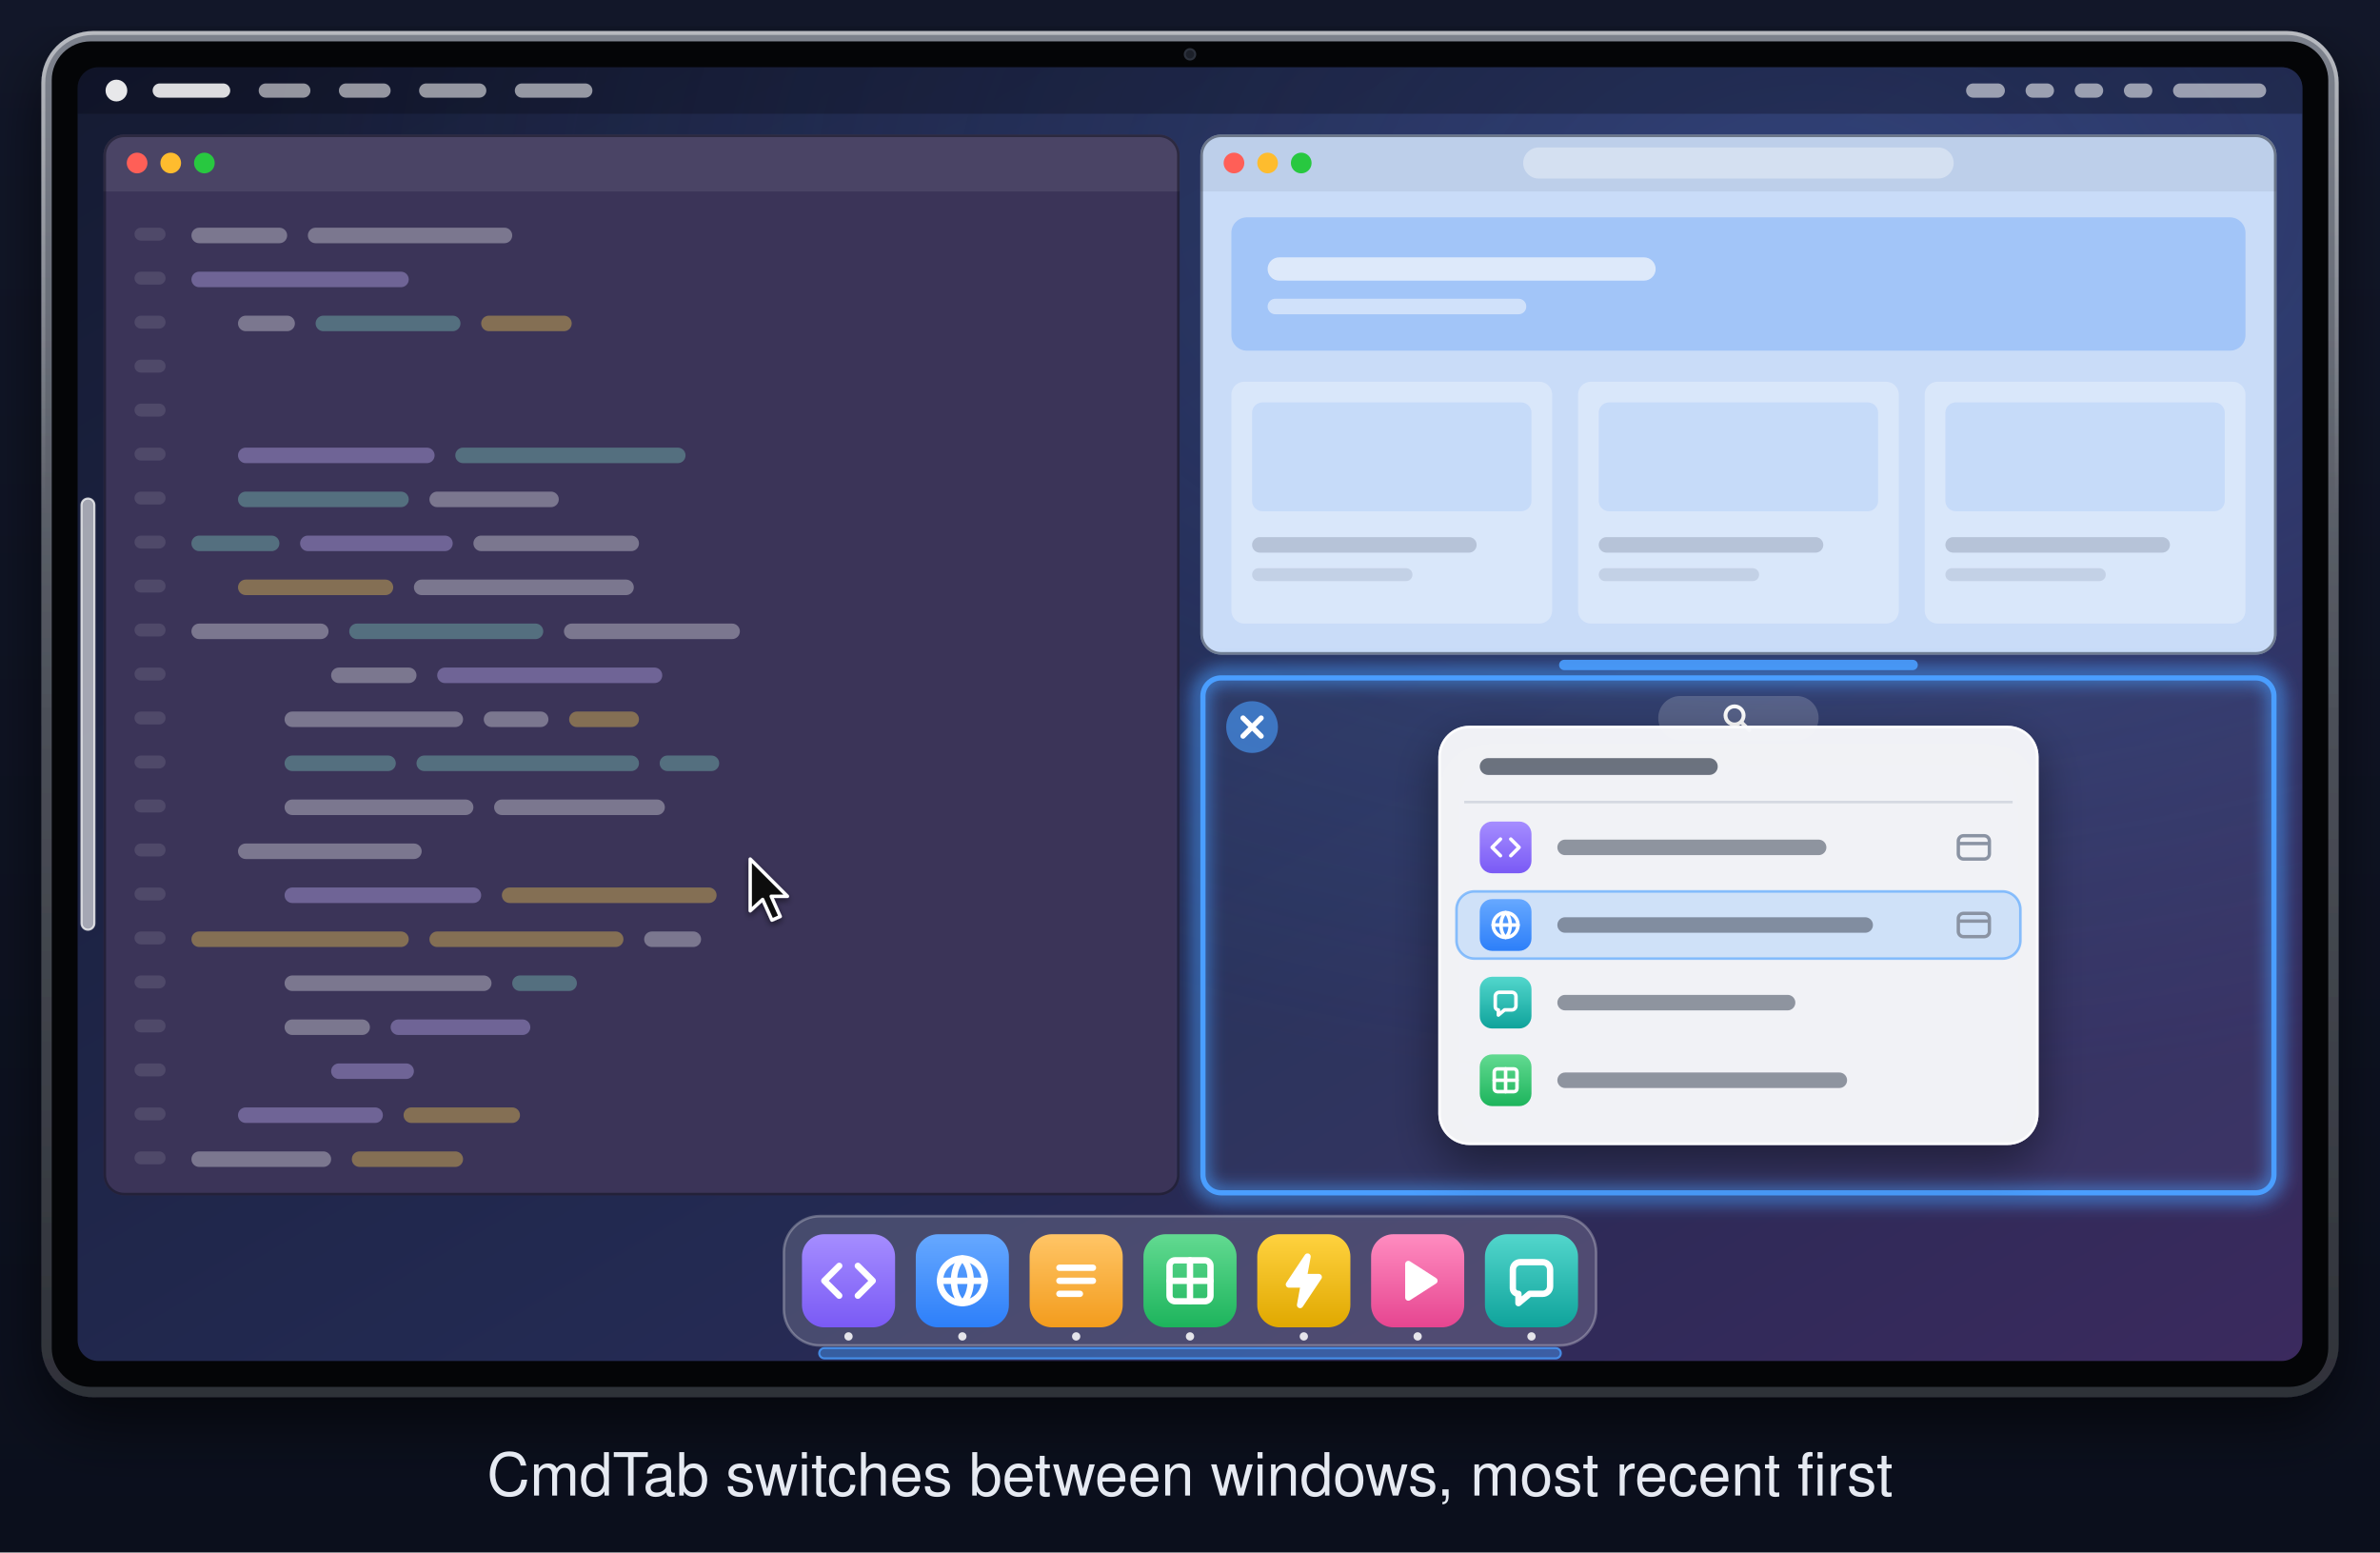
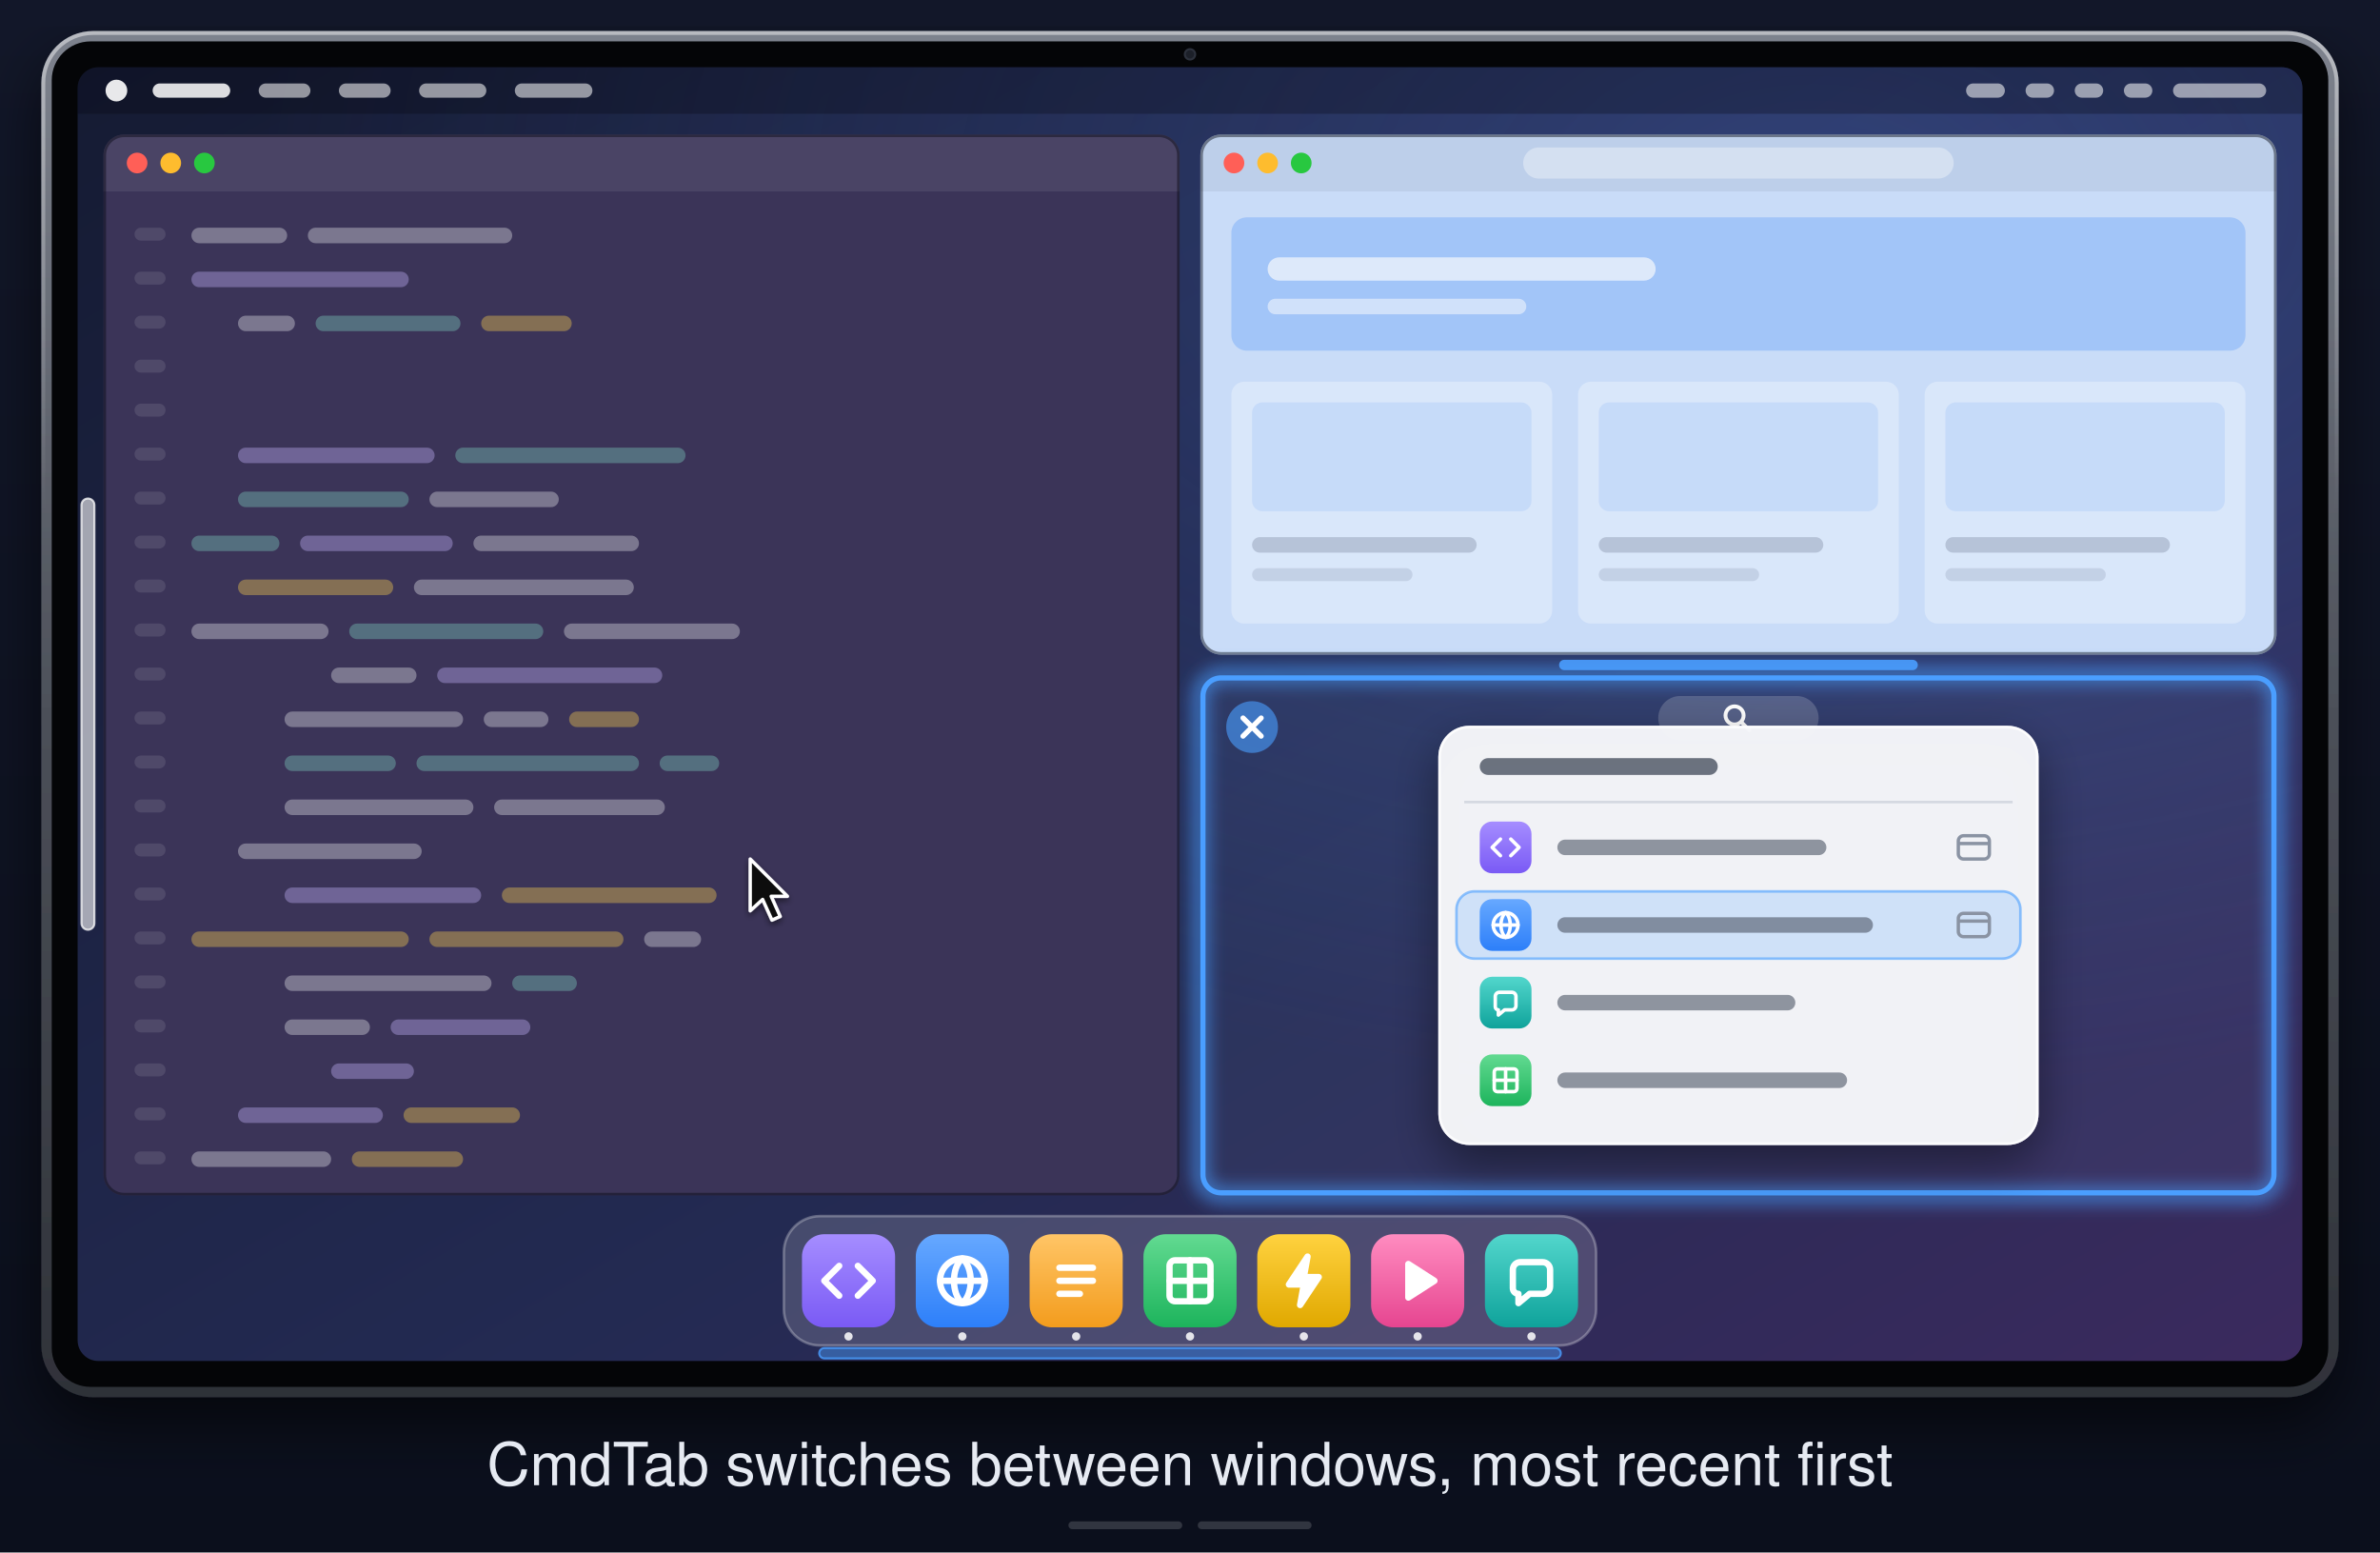
<svg xmlns="http://www.w3.org/2000/svg" viewBox="0 0 920 600" role="img" aria-labelledby="title">
  <defs>
    <linearGradient id="rim" x1="0" y1="0" x2="0" y2="1">
      <stop offset="0" stop-color="#7d828d" />
      <stop offset=".5" stop-color="#4c5059" />
      <stop offset="1" stop-color="#2f3239" />
    </linearGradient>
    <linearGradient id="rimEdge" x1="0" y1="0" x2="0" y2="1">
      <stop offset="0" stop-color="#fff" stop-opacity=".45" />
      <stop offset=".35" stop-color="#fff" stop-opacity="0" />
    </linearGradient>
    <filter id="dshadow" x="-10%" y="-10%" width="120%" height="135%">
      <feDropShadow dx="0" dy="10" stdDeviation="12" flood-color="#000" flood-opacity=".6" />
    </filter>
    <linearGradient id="stage" x1="0" y1="0" x2="0" y2="1">
      <stop offset="0" stop-color="#121729" />
      <stop offset="1" stop-color="#0b0f1c" />
    </linearGradient>
    <linearGradient id="wall1" x1="0" y1="0" x2="1" y2="1">
      <stop offset="0" stop-color="#151b33" />
      <stop offset=".6" stop-color="#232a52" />
      <stop offset="1" stop-color="#3b2a5e" />
    </linearGradient>
    <radialGradient id="wallGlow" cx=".78" cy=".1" r=".7">
      <stop offset="0" stop-color="#5b7fe0" stop-opacity=".3" />
      <stop offset="1" stop-color="#5b7fe0" stop-opacity="0" />
    </radialGradient>
    <linearGradient id="g-purple" x1="0" y1="0" x2="0" y2="1">
      <stop offset="0" stop-color="#a58dff" />
      <stop offset="1" stop-color="#7a5af5" />
    </linearGradient>
    <linearGradient id="g-blue" x1="0" y1="0" x2="0" y2="1">
      <stop offset="0" stop-color="#66a8ff" />
      <stop offset="1" stop-color="#2d7ff9" />
    </linearGradient>
    <linearGradient id="g-orange" x1="0" y1="0" x2="0" y2="1">
      <stop offset="0" stop-color="#ffc566" />
      <stop offset="1" stop-color="#f39c1d" />
    </linearGradient>
    <linearGradient id="g-green" x1="0" y1="0" x2="0" y2="1">
      <stop offset="0" stop-color="#62da91" />
      <stop offset="1" stop-color="#1db45c" />
    </linearGradient>
    <linearGradient id="g-amber" x1="0" y1="0" x2="0" y2="1">
      <stop offset="0" stop-color="#ffd23f" />
      <stop offset="1" stop-color="#e0a800" />
    </linearGradient>
    <linearGradient id="g-pink" x1="0" y1="0" x2="0" y2="1">
      <stop offset="0" stop-color="#ff8cc0" />
      <stop offset="1" stop-color="#e64590" />
    </linearGradient>
    <linearGradient id="g-teal" x1="0" y1="0" x2="0" y2="1">
      <stop offset="0" stop-color="#52d6cc" />
      <stop offset="1" stop-color="#0fa39b" />
    </linearGradient>
    <symbol id="ic-purple" viewBox="0 0 50 50">
      <rect width="50" height="50" rx="12" fill="url(#g-purple)" />
      <g fill="none" stroke="#fff" stroke-width="3.4" stroke-linecap="round" stroke-linejoin="round">
        <path d="M20 17l-8 8 8 8M30 17l8 8-8 8" />
      </g>
    </symbol>
    <symbol id="ic-blue" viewBox="0 0 50 50">
      <rect width="50" height="50" rx="12" fill="url(#g-blue)" />
      <g fill="none" stroke="#fff" stroke-width="3.4" stroke-linecap="round" stroke-linejoin="round">
        <circle cx="25" cy="25" r="12" />
        <path d="M13 25h24M25 13c-6 5-6 19 0 24M25 13c6 5 6 19 0 24" />
      </g>
    </symbol>
    <symbol id="ic-orange" viewBox="0 0 50 50">
      <rect width="50" height="50" rx="12" fill="url(#g-orange)" />
      <g fill="none" stroke="#fff" stroke-width="3.4" stroke-linecap="round" stroke-linejoin="round">
        <path d="M16 18h18M16 25h18M16 32h11" />
      </g>
    </symbol>
    <symbol id="ic-green" viewBox="0 0 50 50">
      <rect width="50" height="50" rx="12" fill="url(#g-green)" />
      <g fill="none" stroke="#fff" stroke-width="3.4" stroke-linecap="round" stroke-linejoin="round">
        <rect x="14" y="14" width="22" height="22" rx="3" />
        <path d="M14 25h22M25 14v22" />
      </g>
    </symbol>
    <symbol id="ic-amber" viewBox="0 0 50 50">
      <rect width="50" height="50" rx="12" fill="url(#g-amber)" />
      <g fill="none" stroke="#fff" stroke-width="3.4" stroke-linecap="round" stroke-linejoin="round">
        <path d="M27 12l-10 15h8l-2 11 10-15h-8z" fill="#fff" />
      </g>
    </symbol>
    <symbol id="ic-pink" viewBox="0 0 50 50">
      <rect width="50" height="50" rx="12" fill="url(#g-pink)" />
      <g fill="none" stroke="#fff" stroke-width="3.4" stroke-linecap="round" stroke-linejoin="round">
        <path d="M20 16l14 9-14 9z" fill="#fff" />
      </g>
    </symbol>
    <symbol id="ic-teal" viewBox="0 0 50 50">
      <rect width="50" height="50" rx="12" fill="url(#g-teal)" />
      <g fill="none" stroke="#fff" stroke-width="3.4" stroke-linecap="round" stroke-linejoin="round">
        <path d="M15 19a4 4 0 0 1 4-4h12a4 4 0 0 1 4 4v9a4 4 0 0 1-4 4h-7l-6 5v-5a3 3 0 0 1-3-3z" />
      </g>
    </symbol>
    <filter id="glow" x="-10%" y="-15%" width="120%" height="130%">
      <feGaussianBlur stdDeviation="3.5" />
    </filter>
    <filter id="shadow" x="-20%" y="-20%" width="140%" height="150%">
      <feDropShadow dx="0" dy="7" stdDeviation="9" flood-color="#000" flood-opacity=".45" />
    </filter>
    <filter id="cshadow" x="-60%" y="-60%" width="220%" height="220%">
      <feDropShadow dx="0" dy="1.2" stdDeviation="1.1" flood-color="#000" flood-opacity=".5" />
    </filter>
    <clipPath id="screens">
      <rect x="30" y="26" width="860" height="500" rx="8" />
    </clipPath>
  </defs>
  <style>
- @keyframes cur{0.000%{transform:translate(290px,332px) scale(1)}49.038%{transform:translate(290px,332px) scale(1);animation-timing-function:cubic-bezier(0.45,0,0.25,1)}56.731%{transform:translate(548px,495px) scale(1)}60.577%{transform:translate(548px,495px) scale(1);animation-timing-function:cubic-bezier(0.45,0,0.25,1)}63.942%{transform:translate(543px,418px) scale(1)}90.144%{transform:translate(543px,418px) scale(1)}90.154%{transform:translate(290px,332px) scale(1)}100.000%{transform:translate(290px,332px) scale(1)}}
- .cur{animation:cur 10.4s linear infinite;transform:translate(290px,332px) scale(1)}
- @keyframes press{0.000%{transform:scale(1)}66.346%{transform:scale(1)}67.019%{transform:scale(0.86)}68.173%{transform:scale(1)}100.000%{transform:scale(1)}}
- .press{animation:press 10.4s linear infinite;transform:scale(1);transform-origin:0px 0px}
- @keyframes rp0{0.000%{opacity:0;transform:scale(0.3)}66.635%{opacity:0;transform:scale(0.3)}66.644%{opacity:0.9;transform:scale(0.3);animation-timing-function:cubic-bezier(0.2,0.8,0.25,1)}70.962%{opacity:0;transform:scale(1.5)}70.971%{opacity:0;transform:scale(0.3)}100.000%{opacity:0;transform:scale(0.3)}}
- .rp0{animation:rp0 10.4s linear infinite;opacity:0;transform:scale(0.3);transform-origin:543px 418px}
- @keyframes ct{0.000%{opacity:0;transform:scale(0.96)}8.654%{opacity:0;transform:scale(0.96);animation-timing-function:cubic-bezier(0.2,0.8,0.25,1)}11.058%{opacity:1;transform:scale(1)}25.000%{opacity:1;transform:scale(1)}26.923%{opacity:0;transform:scale(0.98)}100.000%{opacity:0;transform:scale(0.98)}}
- .ct{animation:ct 10.4s linear infinite;opacity:1;transform:scale(1);transform-origin:672px 361.5px}
- @keyframes ctsel{0.000%{transform:translateY(30px)}16.346%{transform:translateY(30px);animation-timing-function:cubic-bezier(0.45,0,0.25,1)}17.500%{transform:translateY(60px)}27.885%{transform:translateY(60px)}27.894%{transform:translateY(30px)}100.000%{transform:translateY(30px)}}
- .ctsel{animation:ctsel 10.4s linear infinite;transform:translateY(30px)}
- @keyframes chosenmv{0.000%{transform:translate(-90px,26px) scale(0.05)}25.481%{transform:translate(-90px,26px) scale(0.05);animation-timing-function:cubic-bezier(0.2,0.8,0.25,1)}30.769%{transform:translate(0px,0px) scale(1)}45.673%{transform:translate(0px,0px) scale(1)}45.683%{transform:translate(-90px,26px) scale(0.05)}100.000%{transform:translate(-90px,26px) scale(0.05)}}
- .chosenmv{animation:chosenmv 10.4s linear infinite;transform:translate(-90px,26px) scale(0.05);transform-origin:672px 361.5px}
- @keyframes chosenfd{0.000%{opacity:0}25.481%{opacity:0}26.731%{opacity:1}43.269%{opacity:1}45.673%{opacity:0}100.000%{opacity:0}}
- .chosenfd{animation:chosenfd 10.4s linear infinite;opacity:0}
- @keyframes dm{0.000%{opacity:0;transform:translateY(5px)}57.212%{opacity:0;transform:translateY(5px);animation-timing-function:cubic-bezier(0.2,0.8,0.25,1)}59.135%{opacity:1;transform:translateY(0px)}66.827%{opacity:1;transform:translateY(0px)}67.788%{opacity:0;transform:translateY(0px)}68.558%{opacity:0;transform:translateY(5px)}100.000%{opacity:0;transform:translateY(5px)}}
- .dm{animation:dm 10.4s linear infinite;opacity:0;transform:translateY(5px)}
- @keyframes dmrow{0.000%{opacity:0}63.269%{opacity:0}64.038%{opacity:1}68.558%{opacity:1}68.567%{opacity:0}100.000%{opacity:0}}
- .dmrow{animation:dmrow 10.4s linear infinite;opacity:0}
- @keyframes pickedmv{0.000%{transform:translate(-129px,56.5px) scale(0.05)}66.827%{transform:translate(-129px,56.5px) scale(0.05);animation-timing-function:cubic-bezier(0.2,0.8,0.25,1)}72.115%{transform:translate(0px,0px) scale(1)}90.154%{transform:translate(0px,0px) scale(1)}90.163%{transform:translate(-129px,56.5px) scale(0.05)}100.000%{transform:translate(-129px,56.5px) scale(0.05)}}
- .pickedmv{animation:pickedmv 10.4s linear infinite;transform:translate(-129px,56.5px) scale(0.05);transform-origin:672px 361.5px}
- @keyframes pickedfd{0.000%{opacity:0}66.827%{opacity:0}68.077%{opacity:1}90.144%{opacity:1}90.154%{opacity:0}100.000%{opacity:0}}
- .pickedfd{animation:pickedfd 10.4s linear infinite;opacity:0}
- @keyframes empty{0.000%{opacity:1}26.923%{opacity:1}29.327%{opacity:0}44.231%{opacity:0}46.635%{opacity:1}68.269%{opacity:1}70.673%{opacity:0}90.144%{opacity:0}90.154%{opacity:1}100.000%{opacity:1}}
- .empty{animation:empty 10.4s linear infinite;opacity:1}
- @keyframes cap0{0.000%{opacity:0}4.808%{opacity:0}6.731%{opacity:1}39.423%{opacity:1}41.346%{opacity:0}100.000%{opacity:0}}
- .cap0{animation:cap0 10.4s linear infinite;opacity:1}
- @keyframes cap1{0.000%{opacity:0}50.000%{opacity:0}51.923%{opacity:1}84.615%{opacity:1}86.538%{opacity:0}100.000%{opacity:0}}
- .cap1{animation:cap1 10.4s linear infinite;opacity:0}
- @keyframes curtain{0.000%{opacity:0}86.058%{opacity:0}89.423%{opacity:1}90.865%{opacity:1}94.231%{opacity:0}100.000%{opacity:0}}
- .curtain{animation:curtain 10.4s linear infinite;opacity:0}
+ @keyframes cur{0.000%{transform:translate(290px,332px) scale(1)}50.922%{transform:translate(290px,332px) scale(1);animation-timing-function:cubic-bezier(0.45,0,0.25,1)}56.922%{transform:translate(548px,495px) scale(1)}60.672%{transform:translate(548px,495px) scale(1);animation-timing-function:cubic-bezier(0.45,0,0.25,1)}63.297%{transform:translate(543px,418px) scale(1)}89.789%{transform:translate(543px,418px) scale(1)}89.797%{transform:translate(290px,332px) scale(1)}100.000%{transform:translate(290px,332px) scale(1)}}
+ .cur{animation:cur 13.33s linear infinite;transform:translate(290px,332px) scale(1)}
+ @keyframes press{0.000%{transform:scale(1)}66.072%{transform:scale(1)}66.597%{transform:scale(0.86)}67.497%{transform:scale(1)}100.000%{transform:scale(1)}}
+ .press{animation:press 13.33s linear infinite;transform:scale(1);transform-origin:0px 0px}
+ @keyframes rp0{0.000%{opacity:0;transform:scale(0.3)}66.297%{opacity:0;transform:scale(0.3)}66.304%{opacity:0.9;transform:scale(0.3);animation-timing-function:cubic-bezier(0.2,0.8,0.25,1)}69.672%{opacity:0;transform:scale(1.5)}69.679%{opacity:0;transform:scale(0.3)}100.000%{opacity:0;transform:scale(0.3)}}
+ .rp0{animation:rp0 13.33s linear infinite;opacity:0;transform:scale(0.3);transform-origin:543px 418px}
+ @keyframes ct{0.000%{opacity:0;transform:scale(0.96)}9.375%{opacity:0;transform:scale(0.96);animation-timing-function:cubic-bezier(0.2,0.8,0.25,1)}11.249%{opacity:1;transform:scale(1)}27.111%{opacity:1;transform:scale(1)}28.611%{opacity:0;transform:scale(0.98)}100.000%{opacity:0;transform:scale(0.98)}}
+ .ct{animation:ct 13.33s linear infinite;opacity:1;transform:scale(1);transform-origin:672px 361.5px}
+ @keyframes ctsel{0.000%{transform:translateY(30px)}17.437%{transform:translateY(30px);animation-timing-function:cubic-bezier(0.45,0,0.25,1)}18.337%{transform:translateY(60px)}29.361%{transform:translateY(60px)}29.369%{transform:translateY(30px)}100.000%{transform:translateY(30px)}}
+ .ctsel{animation:ctsel 13.33s linear infinite;transform:translateY(30px)}
+ @keyframes chosenmv{0.000%{transform:translate(-90px,26px) scale(0.05)}27.486%{transform:translate(-90px,26px) scale(0.05);animation-timing-function:cubic-bezier(0.2,0.8,0.25,1)}31.611%{transform:translate(0px,0px) scale(1)}47.360%{transform:translate(0px,0px) scale(1)}47.368%{transform:translate(-90px,26px) scale(0.05)}100.000%{transform:translate(-90px,26px) scale(0.05)}}
+ .chosenmv{animation:chosenmv 13.33s linear infinite;transform:translate(-90px,26px) scale(0.05);transform-origin:672px 361.5px}
+ @keyframes chosenfd{0.000%{opacity:0}27.486%{opacity:0}28.461%{opacity:1}45.485%{opacity:1}47.360%{opacity:0}100.000%{opacity:0}}
+ .chosenfd{animation:chosenfd 13.33s linear infinite;opacity:0}
+ @keyframes dm{0.000%{opacity:0;transform:translateY(5px)}57.485%{opacity:0;transform:translateY(5px);animation-timing-function:cubic-bezier(0.2,0.8,0.25,1)}58.985%{opacity:1;transform:translateY(0px)}66.447%{opacity:1;transform:translateY(0px)}67.197%{opacity:0;transform:translateY(0px)}67.797%{opacity:0;transform:translateY(5px)}100.000%{opacity:0;transform:translateY(5px)}}
+ .dm{animation:dm 13.33s linear infinite;opacity:0;transform:translateY(5px)}
+ @keyframes dmrow{0.000%{opacity:0}62.772%{opacity:0}63.372%{opacity:1}67.797%{opacity:1}67.804%{opacity:0}100.000%{opacity:0}}
+ .dmrow{animation:dmrow 13.33s linear infinite;opacity:0}
+ @keyframes pickedmv{0.000%{transform:translate(-129px,56.5px) scale(0.05)}66.447%{transform:translate(-129px,56.5px) scale(0.05);animation-timing-function:cubic-bezier(0.2,0.8,0.25,1)}70.571%{transform:translate(0px,0px) scale(1)}89.797%{transform:translate(0px,0px) scale(1)}89.804%{transform:translate(-129px,56.5px) scale(0.05)}100.000%{transform:translate(-129px,56.5px) scale(0.05)}}
+ .pickedmv{animation:pickedmv 13.33s linear infinite;transform:translate(-129px,56.5px) scale(0.05);transform-origin:672px 361.5px}
+ @keyframes pickedfd{0.000%{opacity:0}66.447%{opacity:0}67.422%{opacity:1}89.789%{opacity:1}89.797%{opacity:0}100.000%{opacity:0}}
+ .pickedfd{animation:pickedfd 13.33s linear infinite;opacity:0}
+ @keyframes empty{0.000%{opacity:1}28.611%{opacity:1}30.486%{opacity:0}46.235%{opacity:0}48.110%{opacity:1}67.572%{opacity:1}69.447%{opacity:0}89.789%{opacity:0}89.797%{opacity:1}100.000%{opacity:1}}
+ .empty{animation:empty 13.33s linear infinite;opacity:1}
+ @keyframes cap0{0.000%{opacity:0}5.625%{opacity:0}7.125%{opacity:1}41.735%{opacity:1}43.235%{opacity:0}100.000%{opacity:0}}
+ .cap0{animation:cap0 13.33s linear infinite;opacity:1}
+ @keyframes cap1{0.000%{opacity:0}51.672%{opacity:0}53.172%{opacity:1}85.196%{opacity:1}86.696%{opacity:0}100.000%{opacity:0}}
+ .cap1{animation:cap1 13.33s linear infinite;opacity:0}
+ @keyframes pg0{0.000%{transform:scaleX(0)}51.672%{transform:scaleX(1)}89.789%{transform:scaleX(1)}89.797%{transform:scaleX(0)}100.000%{transform:scaleX(0)}}
+ .pg0{animation:pg0 13.33s linear infinite;transform:scaleX(0);transform-origin:413px 588px}
+ @keyframes pg1{0.000%{transform:scaleX(0)}51.672%{transform:scaleX(0)}88.946%{transform:scaleX(1)}89.789%{transform:scaleX(1)}89.797%{transform:scaleX(0)}100.000%{transform:scaleX(0)}}
+ .pg1{animation:pg1 13.33s linear infinite;transform:scaleX(0);transform-origin:463px 588px}
+ @keyframes curtain{0.000%{opacity:0}86.321%{opacity:0}88.946%{opacity:1}90.625%{opacity:1}93.250%{opacity:0}100.000%{opacity:0}}
+ .curtain{animation:curtain 13.33s linear infinite;opacity:0}
</style>
  <rect x="0" y="0" width="920" height="600" fill="url(#stage)" />
  <rect x="16" y="12" width="888" height="528" rx="20" fill="url(#rim)" filter="url(#dshadow)" />
  <rect x="16.75" y="12.75" width="886.5" height="526.5" rx="19.25" fill="none" stroke="url(#rimEdge)" stroke-width="1.5" />
  <rect x="20" y="16" width="880" height="520" rx="15" fill="#040507" />
  <circle cx="460" cy="21" r="2" fill="#1c2029" stroke="#2c313c" stroke-width=".8" />
  <g clip-path="url(#screens)">
    <rect x="30" y="26" width="860" height="500" fill="url(#wall1)" />
    <rect x="30" y="26" width="860" height="500" fill="url(#wallGlow)" />
    <rect x="30" y="26" width="860" height="18" fill="#05070d" fill-opacity=".28" />
    <circle cx="45" cy="35" r="4.2" fill="#fff" fill-opacity=".9" />
    <rect x="59" y="32.25" width="30" height="5.5" rx="2.75" fill="#fff" fill-opacity="0.85" />
    <rect x="100" y="32.25" width="20" height="5.5" rx="2.75" fill="#fff" fill-opacity="0.55" />
    <rect x="131" y="32.25" width="20" height="5.5" rx="2.75" fill="#fff" fill-opacity="0.55" />
    <rect x="162" y="32.25" width="26" height="5.5" rx="2.75" fill="#fff" fill-opacity="0.55" />
    <rect x="199" y="32.25" width="30" height="5.5" rx="2.75" fill="#fff" fill-opacity="0.55" />
    <rect x="840" y="32.25" width="36" height="5.5" rx="2.75" fill="#fff" fill-opacity="0.55" />
    <rect x="821" y="32.25" width="11" height="5.5" rx="2.75" fill="#fff" fill-opacity="0.55" />
    <rect x="802" y="32.25" width="11" height="5.5" rx="2.75" fill="#fff" fill-opacity="0.55" />
    <rect x="783" y="32.25" width="11" height="5.5" rx="2.75" fill="#fff" fill-opacity="0.55" />
    <rect x="760" y="32.25" width="15" height="5.5" rx="2.75" fill="#fff" fill-opacity="0.55" />
    <rect x="303" y="470" width="314" height="50" rx="14" fill="#fff" fill-opacity=".16" stroke="#fff" stroke-opacity=".28" />
    <use href="#ic-purple" x="310" y="477" width="36" height="36" />
    <circle cx="328" cy="516.5" r="1.6" fill="#fff" fill-opacity=".85" />
    <use href="#ic-blue" x="354" y="477" width="36" height="36" />
    <circle cx="372" cy="516.5" r="1.6" fill="#fff" fill-opacity=".85" />
    <use href="#ic-orange" x="398" y="477" width="36" height="36" />
    <circle cx="416" cy="516.5" r="1.6" fill="#fff" fill-opacity=".85" />
    <use href="#ic-green" x="442" y="477" width="36" height="36" />
    <circle cx="460" cy="516.5" r="1.6" fill="#fff" fill-opacity=".85" />
    <use href="#ic-amber" x="486" y="477" width="36" height="36" />
    <circle cx="504" cy="516.5" r="1.6" fill="#fff" fill-opacity=".85" />
    <use href="#ic-pink" x="530" y="477" width="36" height="36" />
    <circle cx="548" cy="516.5" r="1.6" fill="#fff" fill-opacity=".85" />
    <use href="#ic-teal" x="574" y="477" width="36" height="36" />
    <circle cx="592" cy="516.5" r="1.6" fill="#fff" fill-opacity=".85" />
    <rect x="316.67" y="521" width="286.67" height="4" rx="2" fill="#4a9eff" fill-opacity=".45" stroke="#4a9eff" stroke-opacity=".8" stroke-width=".8" />
    <rect x="40" y="52" width="416" height="410" rx="8" fill="#3b3458" />
    <path d="M40 74V60a8 8 0 0 1 8-8H448a8 8 0 0 1 8 8V74z" fill="#fff" fill-opacity=".08" />
    <g opacity="0.5">
      <rect x="52" y="88" width="12" height="5" rx="2.5" fill="#fff" fill-opacity="0.2" />
      <rect x="74" y="88" width="37" height="6" rx="3" fill="#e5e7eb" fill-opacity="0.75" />
      <rect x="119" y="88" width="79" height="6" rx="3" fill="#e5e7eb" fill-opacity="0.75" />
      <rect x="52" y="105" width="12" height="5" rx="2.5" fill="#fff" fill-opacity="0.2" />
      <rect x="74" y="105" width="84" height="6" rx="3" fill="#c4b5fd" fill-opacity="0.75" />
      <rect x="52" y="122" width="12" height="5" rx="2.5" fill="#fff" fill-opacity="0.2" />
      <rect x="92" y="122" width="22" height="6" rx="3" fill="#e5e7eb" fill-opacity="0.75" />
      <rect x="122" y="122" width="56" height="6" rx="3" fill="#7dd3c0" fill-opacity="0.75" />
      <rect x="186" y="122" width="35" height="6" rx="3" fill="#fcd34d" fill-opacity="0.75" />
      <rect x="52" y="139" width="12" height="5" rx="2.5" fill="#fff" fill-opacity="0.2" />
      <rect x="52" y="156" width="12" height="5" rx="2.5" fill="#fff" fill-opacity="0.2" />
      <rect x="52" y="173" width="12" height="5" rx="2.5" fill="#fff" fill-opacity="0.2" />
      <rect x="92" y="173" width="76" height="6" rx="3" fill="#c4b5fd" fill-opacity="0.75" />
      <rect x="176" y="173" width="89" height="6" rx="3" fill="#7dd3c0" fill-opacity="0.75" />
      <rect x="52" y="190" width="12" height="5" rx="2.5" fill="#fff" fill-opacity="0.2" />
      <rect x="92" y="190" width="66" height="6" rx="3" fill="#7dd3c0" fill-opacity="0.75" />
      <rect x="166" y="190" width="50" height="6" rx="3" fill="#e5e7eb" fill-opacity="0.75" />
      <rect x="52" y="207" width="12" height="5" rx="2.5" fill="#fff" fill-opacity="0.2" />
      <rect x="74" y="207" width="34" height="6" rx="3" fill="#7dd3c0" fill-opacity="0.75" />
      <rect x="116" y="207" width="59" height="6" rx="3" fill="#c4b5fd" fill-opacity="0.75" />
      <rect x="183" y="207" width="64" height="6" rx="3" fill="#e5e7eb" fill-opacity="0.75" />
      <rect x="52" y="224" width="12" height="5" rx="2.5" fill="#fff" fill-opacity="0.2" />
      <rect x="92" y="224" width="60" height="6" rx="3" fill="#fcd34d" fill-opacity="0.75" />
      <rect x="160" y="224" width="85" height="6" rx="3" fill="#e5e7eb" fill-opacity="0.75" />
      <rect x="52" y="241" width="12" height="5" rx="2.5" fill="#fff" fill-opacity="0.2" />
      <rect x="74" y="241" width="53" height="6" rx="3" fill="#e5e7eb" fill-opacity="0.75" />
      <rect x="135" y="241" width="75" height="6" rx="3" fill="#7dd3c0" fill-opacity="0.75" />
      <rect x="218" y="241" width="68" height="6" rx="3" fill="#e5e7eb" fill-opacity="0.75" />
      <rect x="52" y="258" width="12" height="5" rx="2.5" fill="#fff" fill-opacity="0.2" />
      <rect x="128" y="258" width="33" height="6" rx="3" fill="#e5e7eb" fill-opacity="0.75" />
      <rect x="169" y="258" width="87" height="6" rx="3" fill="#c4b5fd" fill-opacity="0.75" />
      <rect x="52" y="275" width="12" height="5" rx="2.5" fill="#fff" fill-opacity="0.2" />
      <rect x="110" y="275" width="69" height="6" rx="3" fill="#e5e7eb" fill-opacity="0.75" />
      <rect x="187" y="275" width="25" height="6" rx="3" fill="#e5e7eb" fill-opacity="0.75" />
      <rect x="220" y="275" width="27" height="6" rx="3" fill="#fcd34d" fill-opacity="0.75" />
      <rect x="52" y="292" width="12" height="5" rx="2.5" fill="#fff" fill-opacity="0.2" />
      <rect x="110" y="292" width="43" height="6" rx="3" fill="#7dd3c0" fill-opacity="0.75" />
      <rect x="161" y="292" width="86" height="6" rx="3" fill="#7dd3c0" fill-opacity="0.75" />
      <rect x="255" y="292" width="23" height="6" rx="3" fill="#7dd3c0" fill-opacity="0.75" />
      <rect x="52" y="309" width="12" height="5" rx="2.5" fill="#fff" fill-opacity="0.2" />
      <rect x="110" y="309" width="73" height="6" rx="3" fill="#e5e7eb" fill-opacity="0.75" />
      <rect x="191" y="309" width="66" height="6" rx="3" fill="#e5e7eb" fill-opacity="0.75" />
      <rect x="52" y="326" width="12" height="5" rx="2.5" fill="#fff" fill-opacity="0.2" />
      <rect x="92" y="326" width="71" height="6" rx="3" fill="#e5e7eb" fill-opacity="0.75" />
      <rect x="52" y="343" width="12" height="5" rx="2.5" fill="#fff" fill-opacity="0.2" />
      <rect x="110" y="343" width="76" height="6" rx="3" fill="#c4b5fd" fill-opacity="0.75" />
      <rect x="194" y="343" width="83" height="6" rx="3" fill="#fcd34d" fill-opacity="0.75" />
      <rect x="52" y="360" width="12" height="5" rx="2.5" fill="#fff" fill-opacity="0.2" />
      <rect x="74" y="360" width="84" height="6" rx="3" fill="#fcd34d" fill-opacity="0.75" />
      <rect x="166" y="360" width="75" height="6" rx="3" fill="#fcd34d" fill-opacity="0.75" />
      <rect x="249" y="360" width="22" height="6" rx="3" fill="#e5e7eb" fill-opacity="0.75" />
      <rect x="52" y="377" width="12" height="5" rx="2.5" fill="#fff" fill-opacity="0.2" />
      <rect x="110" y="377" width="80" height="6" rx="3" fill="#e5e7eb" fill-opacity="0.75" />
      <rect x="198" y="377" width="25" height="6" rx="3" fill="#7dd3c0" fill-opacity="0.75" />
      <rect x="52" y="394" width="12" height="5" rx="2.5" fill="#fff" fill-opacity="0.2" />
      <rect x="110" y="394" width="33" height="6" rx="3" fill="#e5e7eb" fill-opacity="0.75" />
      <rect x="151" y="394" width="54" height="6" rx="3" fill="#c4b5fd" fill-opacity="0.75" />
      <rect x="52" y="411" width="12" height="5" rx="2.5" fill="#fff" fill-opacity="0.2" />
      <rect x="128" y="411" width="32" height="6" rx="3" fill="#c4b5fd" fill-opacity="0.75" />
      <rect x="52" y="428" width="12" height="5" rx="2.5" fill="#fff" fill-opacity="0.2" />
      <rect x="92" y="428" width="56" height="6" rx="3" fill="#c4b5fd" fill-opacity="0.75" />
      <rect x="156" y="428" width="45" height="6" rx="3" fill="#fcd34d" fill-opacity="0.75" />
      <rect x="52" y="445" width="12" height="5" rx="2.5" fill="#fff" fill-opacity="0.2" />
      <rect x="74" y="445" width="54" height="6" rx="3" fill="#e5e7eb" fill-opacity="0.75" />
      <rect x="136" y="445" width="43" height="6" rx="3" fill="#fcd34d" fill-opacity="0.75" />
    </g>
    <circle cx="53" cy="63" r="4" fill="#ff5f57" />
    <circle cx="66" cy="63" r="4" fill="#febc2e" />
    <circle cx="79" cy="63" r="4" fill="#28c840" />
    <rect x="40.5" y="52.5" width="415" height="409" rx="7.5" fill="none" stroke="#070a14" stroke-opacity=".45" />
    <rect x="464" y="52" width="416" height="201" rx="8" fill="#c9dcf8" />
    <path d="M464 74V60a8 8 0 0 1 8-8H872a8 8 0 0 1 8 8V74z" fill="#0b1020" fill-opacity=".06" />
    <g opacity="0.5">
      <rect x="588.8" y="57" width="166.4" height="12" rx="6" fill="#fff" fill-opacity=".7" />
      <rect x="476" y="84" width="392" height="51.52" rx="6" fill="#2d7ff9" fill-opacity=".5" />
      <rect x="490" y="99.46" width="150" height="9" rx="4.5" fill="#fff" fill-opacity="0.9" />
      <rect x="490" y="115.46" width="100" height="6" rx="3" fill="#fff" fill-opacity="0.7" />
      <rect x="476" y="147.52" width="124" height="93.48" rx="5" fill="#fff" fill-opacity=".6" />
      <rect x="484" y="155.52" width="108" height="42.07" rx="4" fill="#2d7ff9" fill-opacity=".2" />
      <rect x="484" y="207.59" width="86.8" height="6" rx="3" fill="#5b6475" fill-opacity="0.5" />
      <rect x="484" y="219.59" width="62" height="5" rx="2.5" fill="#8b93a2" fill-opacity="0.45" />
      <rect x="610" y="147.52" width="124" height="93.48" rx="5" fill="#fff" fill-opacity=".6" />
      <rect x="618" y="155.52" width="108" height="42.07" rx="4" fill="#2d7ff9" fill-opacity=".2" />
      <rect x="618" y="207.59" width="86.8" height="6" rx="3" fill="#5b6475" fill-opacity="0.5" />
      <rect x="618" y="219.59" width="62" height="5" rx="2.5" fill="#8b93a2" fill-opacity="0.45" />
      <rect x="744" y="147.52" width="124" height="93.48" rx="5" fill="#fff" fill-opacity=".6" />
      <rect x="752" y="155.52" width="108" height="42.07" rx="4" fill="#2d7ff9" fill-opacity=".2" />
      <rect x="752" y="207.59" width="86.8" height="6" rx="3" fill="#5b6475" fill-opacity="0.5" />
      <rect x="752" y="219.59" width="62" height="5" rx="2.5" fill="#8b93a2" fill-opacity="0.45" />
    </g>
    <circle cx="477" cy="63" r="4" fill="#ff5f57" />
    <circle cx="490" cy="63" r="4" fill="#febc2e" />
    <circle cx="503" cy="63" r="4" fill="#28c840" />
    <rect x="464.5" y="52.5" width="415" height="200" rx="7.5" fill="none" stroke="#070a14" stroke-opacity=".45" />
    <rect x="31.5" y="192.67" width="5" height="166.67" rx="2.5" fill="#fff" fill-opacity=".6" stroke="#fff" stroke-opacity=".75" stroke-width=".8" />
    <g class="empty">
      <g class="ph">
        <rect x="464" y="261" width="416" height="201" rx="8" fill="#9cc8ff" fill-opacity=".06" />
        <rect x="464" y="261" width="416" height="201" rx="8" fill="none" stroke="#4a9eff" stroke-width="4" filter="url(#glow)" />
        <rect x="465" y="262" width="414" height="199" rx="7" fill="none" stroke="#4a9eff" stroke-width="2" />
        <circle cx="484" cy="281" r="10" fill="#4a9eff" fill-opacity=".6" />
        <path d="M480.5 277.5l7 7m0-7l-7 7" stroke="#fff" stroke-width="2" stroke-linecap="round" />
        <rect x="641" y="269" width="62" height="17" rx="8.5" fill="#fff" fill-opacity=".18" />
        <circle cx="670.5" cy="276.5" r="3.5" fill="none" stroke="#fff" stroke-width="1.5" />
        <path d="M673.2 279.2l3 3" stroke="#fff" stroke-width="1.5" stroke-linecap="round" />
      </g>
      <rect x="602.67" y="255" width="138.67" height="4" rx="2" fill="#4a9eff" fill-opacity="0.9" />
    </g>
    <g class="chosenmv">
      <g class="chosenfd">
        <rect x="464" y="261" width="416" height="201" rx="8" fill="#2f5d5a" />
        <path d="M464 283V269a8 8 0 0 1 8-8H872a8 8 0 0 1 8 8V283z" fill="#fff" fill-opacity=".08" />
        <g opacity="0.5">
          <rect x="476" y="295" width="149.64" height="34" rx="9" fill="#fff" fill-opacity=".14" />
          <rect x="632.18" y="339" width="235.82" height="34" rx="9" fill="#52d6cc" fill-opacity=".5" />
          <rect x="476" y="383" width="121.24" height="34" rx="9" fill="#fff" fill-opacity=".14" />
          <rect x="474" y="428" width="396" height="24" rx="12" fill="#fff" fill-opacity=".12" />
        </g>
        <circle cx="477" cy="272" r="4" fill="#ff5f57" />
        <circle cx="490" cy="272" r="4" fill="#febc2e" />
        <circle cx="503" cy="272" r="4" fill="#28c840" />
        <rect x="464.5" y="261.5" width="415" height="200" rx="7.5" fill="none" stroke="#070a14" stroke-opacity=".45" />
      </g>
    </g>
    <g class="pickedmv">
      <g class="pickedfd">
        <rect x="464" y="261" width="416" height="201" rx="8" fill="#f5cadc" />
        <path d="M464 283V269a8 8 0 0 1 8-8H872a8 8 0 0 1 8 8V283z" fill="#0b1020" fill-opacity=".06" />
        <g opacity="0.5">
          <rect x="495" y="293" width="54" height="54" rx="4" fill-opacity=".8" fill="#fab1a0" />
          <rect x="555" y="293" width="54" height="54" rx="4" fill-opacity=".8" fill="#f8a5c2" />
          <rect x="615" y="293" width="54" height="54" rx="4" fill-opacity=".8" fill="#81ecec" />
          <rect x="675" y="293" width="54" height="54" rx="4" fill-opacity=".8" fill="#a29bfe" />
          <rect x="735" y="293" width="54" height="54" rx="4" fill-opacity=".8" fill="#f8a5c2" />
          <rect x="795" y="293" width="54" height="54" rx="4" fill-opacity=".8" fill="#f8a5c2" />
          <rect x="495" y="353" width="54" height="54" rx="4" fill-opacity=".8" fill="#f7d794" />
          <rect x="555" y="353" width="54" height="54" rx="4" fill-opacity=".8" fill="#74b9ff" />
          <rect x="615" y="353" width="54" height="54" rx="4" fill-opacity=".8" fill="#fab1a0" />
          <rect x="675" y="353" width="54" height="54" rx="4" fill-opacity=".8" fill="#81ecec" />
          <rect x="735" y="353" width="54" height="54" rx="4" fill-opacity=".8" fill="#74b9ff" />
          <rect x="795" y="353" width="54" height="54" rx="4" fill-opacity=".8" fill="#a29bfe" />
        </g>
        <circle cx="477" cy="272" r="4" fill="#ff5f57" />
        <circle cx="490" cy="272" r="4" fill="#febc2e" />
        <circle cx="503" cy="272" r="4" fill="#28c840" />
        <rect x="464.5" y="261.5" width="415" height="200" rx="7.5" fill="none" stroke="#070a14" stroke-opacity=".45" />
      </g>
    </g>
    <g class="ct">
      <rect x="556" y="280.5" width="232" height="162" rx="12" fill="#f5f6f9" fill-opacity=".97" filter="url(#shadow)" />
      <rect x="556.5" y="281" width="231" height="161" rx="11.5" fill="none" stroke="#fff" stroke-opacity=".8" />
      <rect x="572" y="293" width="92" height="6.5" rx="3.25" fill="#3f4757" fill-opacity="0.75" />
      <path d="M566 310H778" stroke="#d5d9e1" />
      <g class="ctsel">
        <rect x="563" y="314.5" width="218" height="26" rx="7" fill="#4a9eff" fill-opacity=".2" stroke="#4a9eff" stroke-opacity=".6" />
      </g>
      <use href="#ic-purple" x="572" y="317.5" width="20" height="20" />
      <rect x="602" y="324.5" width="104" height="6" rx="3" fill="#4d5566" fill-opacity="0.6" />
      <rect x="757" y="323" width="12" height="9" rx="2" fill="none" stroke="#8a93a3" stroke-width="1.3" />
      <path d="M757 326h12" stroke="#8a93a3" stroke-width="1.3" />
      <use href="#ic-blue" x="572" y="347.5" width="20" height="20" />
      <rect x="602" y="354.5" width="122" height="6" rx="3" fill="#4d5566" fill-opacity="0.6" />
      <rect x="757" y="353" width="12" height="9" rx="2" fill="none" stroke="#8a93a3" stroke-width="1.3" />
      <path d="M757 356h12" stroke="#8a93a3" stroke-width="1.3" />
      <use href="#ic-teal" x="572" y="377.5" width="20" height="20" />
      <rect x="602" y="384.5" width="92" height="6" rx="3" fill="#4d5566" fill-opacity="0.6" />
      <use href="#ic-green" x="572" y="407.5" width="20" height="20" />
      <rect x="602" y="414.5" width="112" height="6" rx="3" fill="#4d5566" fill-opacity="0.6" />
    </g>
    <g class="dm">
      <rect x="448" y="338" width="200" height="124" rx="10" fill="#f5f6f9" fill-opacity=".97" filter="url(#shadow)" />
      <rect x="448.5" y="338.5" width="199" height="123" rx="9.5" fill="none" stroke="#fff" stroke-opacity=".8" />
      <use href="#ic-pink" x="459" y="348" width="18" height="18" />
      <rect x="485" y="353.5" width="70" height="6.5" rx="3.25" fill="#3f4757" fill-opacity="0.75" />
      <rect x="601" y="354.5" width="36" height="5" rx="2.5" fill="#8a93a3" fill-opacity="0.5" />
      <path d="M458 374.5H638" stroke="#d5d9e1" />
      <g class="dmrow">
        <rect x="455" y="407.5" width="186" height="21" rx="6" fill="#4a9eff" fill-opacity=".2" stroke="#4a9eff" stroke-opacity=".6" />
      </g>
      <rect x="485" y="391" width="118" height="6" rx="3" fill="#4d5566" fill-opacity="0.6" />
      <rect x="485" y="415" width="96" height="6" rx="3" fill="#4d5566" fill-opacity="0.6" />
      <rect x="485" y="439" width="130" height="6" rx="3" fill="#4d5566" fill-opacity="0.6" />
    </g>
    <circle class="rp0" cx="543" cy="418" r="11" fill="none" stroke="#4a9eff" stroke-width="2.2" />
    <g class="cur">
      <g class="press">
        <path d="M0 0V20l4.8-4.4 3.6 8 3.2-1.4-3.5-7.8h6.3z" fill="#111" stroke="#fff" stroke-width="1.3" stroke-linejoin="round" filter="url(#cshadow)" />
      </g>
    </g>
  </g>
-   <text class="cap0" x="460" y="578" text-anchor="middle" font-family="-apple-system, BlinkMacSystemFont, 'Segoe UI', Helvetica, Arial, sans-serif" font-size="23" font-weight="500" fill="#e6eaf2">CmdTab switches between windows, most recent first</text>
-   <text class="cap1" x="460" y="578" text-anchor="middle" font-family="-apple-system, BlinkMacSystemFont, 'Segoe UI', Helvetica, Arial, sans-serif" font-size="23" font-weight="500" fill="#e6eaf2">Or hover over a Dock icon and pick one of its windows</text>
+   <text class="cap0" x="460" y="574" text-anchor="middle" font-family="-apple-system, BlinkMacSystemFont, 'Segoe UI', Helvetica, Arial, sans-serif" font-size="23" font-weight="500" fill="#e6eaf2">CmdTab switches between windows, most recent first</text>
+   <text class="cap1" x="460" y="574" text-anchor="middle" font-family="-apple-system, BlinkMacSystemFont, 'Segoe UI', Helvetica, Arial, sans-serif" font-size="23" font-weight="500" fill="#e6eaf2">Or hover over a Dock icon and pick one of its windows</text>
+   <rect x="413" y="588" width="44" height="3" rx="1.5" fill="#fff" fill-opacity=".16" />
+   <g class="pg0">
+     <rect x="413" y="588" width="44" height="3" rx="1.5" fill="#e6eaf2" fill-opacity=".8" />
+   </g>
+   <rect x="463" y="588" width="44" height="3" rx="1.5" fill="#fff" fill-opacity=".16" />
+   <g class="pg1">
+     <rect x="463" y="588" width="44" height="3" rx="1.5" fill="#e6eaf2" fill-opacity=".8" />
+   </g>
  <rect x="0" y="0" width="920" height="600" fill="url(#stage)" class="curtain" />
</svg>
